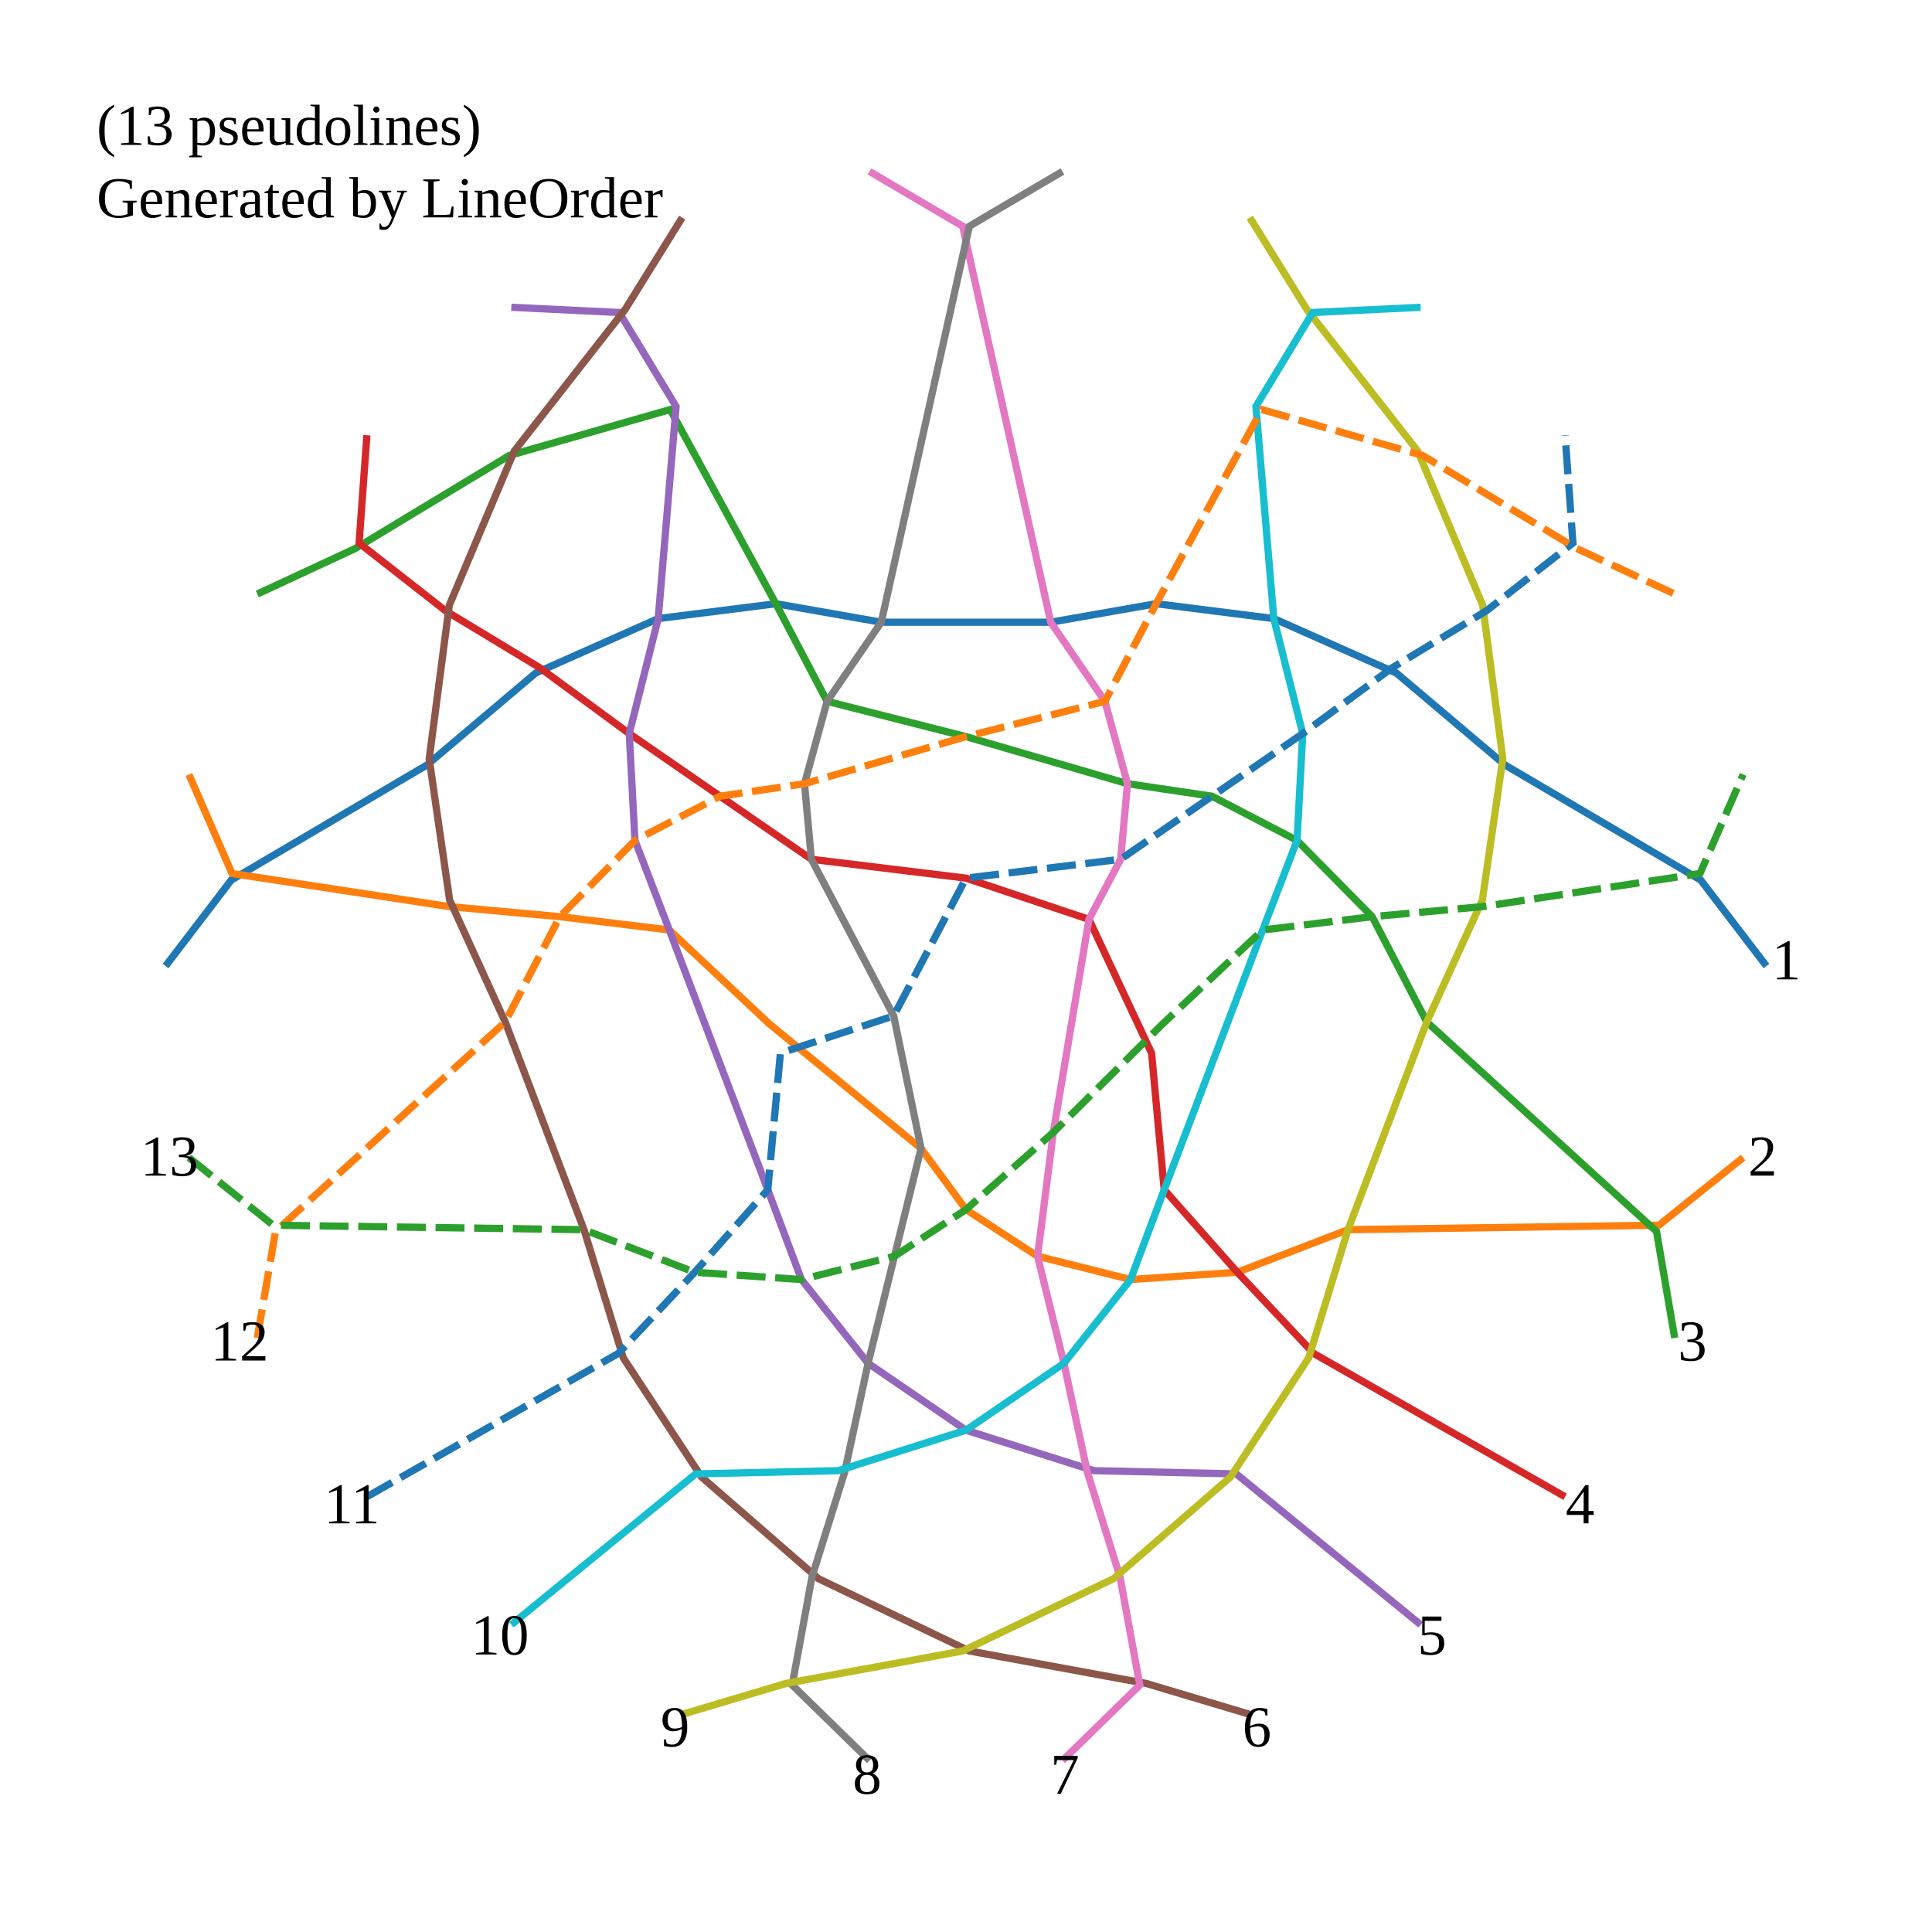
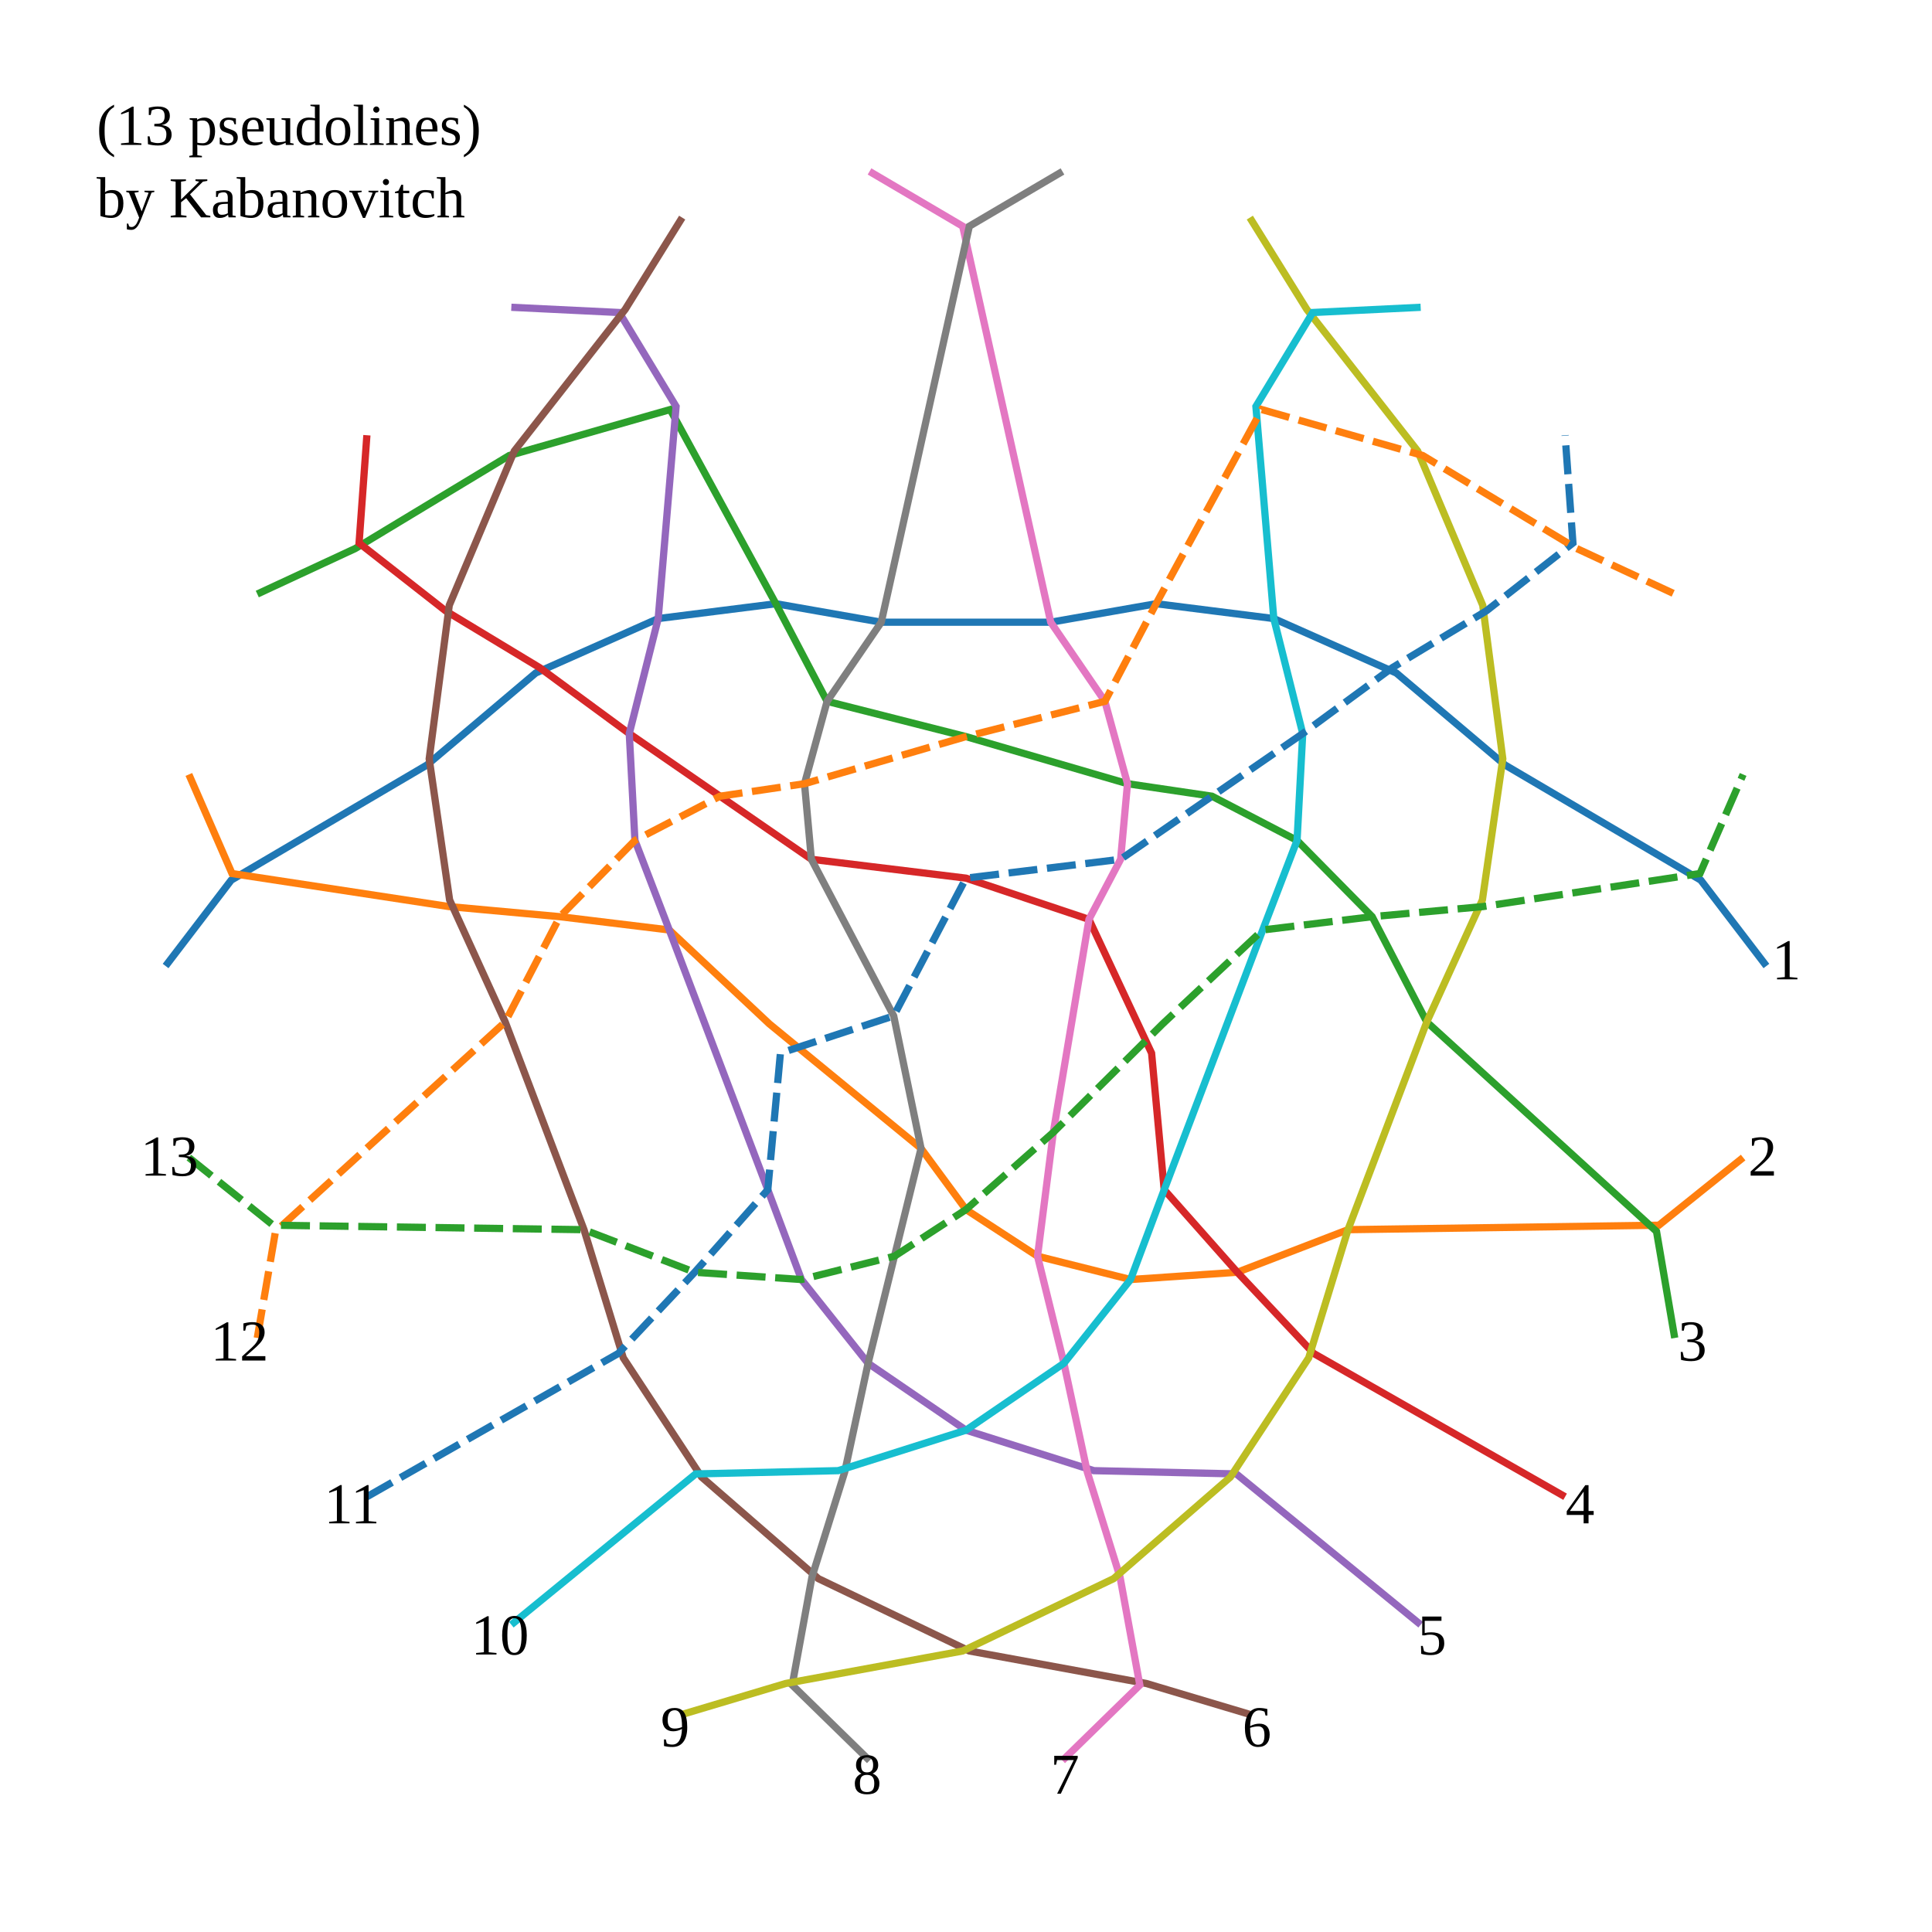
<svg xmlns="http://www.w3.org/2000/svg" width="400.0px" height="400.0px" viewBox="0px 0px 400.0px 400.0px" version="1.1" id="svg1=-body" xml:space="preserve">
  <style>
path { fill: none; stroke-width:1.5px }
    </style>
  <rect width="100%" height="100%" fill="white" />
  <text x="20" y="30">(13 pseudolines)</text>
-   <text x="20" y="45">Generated by LineOrder</text>
+   <text x="20" y="45">by Kabanovitch</text>
  <path id="line1" style="stroke:#1f77b4" d="M 365.714 200.0 L 365.714 200.0 352.127 182.222 311.628 158.402 289.092 139.341 263.727 128.067 239.367 124.992 217.544 128.822 182.456 128.822 160.633 124.992 136.273 128.067 110.908 139.341 88.372 158.402 47.873 182.222 34.286 200" />
  <path id="line2" style="stroke:#ff7f0e" d="M 360.899 239.658 L 360.899 239.658 343.452 253.668 279.089 254.592 256.174 263.407 234.068 264.911 214.81 260.085 200.0 250.423 190.691 237.768 159.274 211.973 138.568 192.541 115.906 189.789 92.923 187.692 48.039 180.855 39.101 160.342" />
  <path id="line3" style="stroke:#2ca02c" d="M 346.733 277.011 L 346.733 277.011 342.964 254.956 295.4 211.584 284.094 189.789 268.544 174.005 250.929 164.846 233.437 162.258 200.0 152.507 171.241 145.205 160.633 124.992 138.758 84.794 105.443 94.306 73.56 113.562 53.267 122.989" />
  <path id="line4" style="stroke:#d62728" d="M 324.039 309.889 L 324.039 309.889 271.987 280.218 256.174 263.407 241.036 246.32 238.423 218.044 225.459 190.345 200.0 181.811 167.988 177.903 149.071 164.846 130.284 151.879 111.69 138.207 92.234 126.451 74.342 112.428 75.961 90.111" />
  <path id="line5" style="stroke:#9467bd" d="M 294.136 336.38 L 294.136 336.38 255.97 305.16 226.462 304.483 200.0 296.101 179.727 282.25 165.932 264.911 158.964 246.32 138.568 192.541 131.456 174.005 130.284 151.879 136.273 128.067 139.977 84.154 128.213 64.703 105.864 63.62" />
  <path id="line6" style="stroke:#8c564b" d="M 258.763 354.946 L 258.763 354.946 237.323 348.545 200.689 341.816 169.445 326.844 145.25 305.8 129.044 281.131 120.911 254.592 104.6 211.584 93.089 186.325 88.86 157.114 93.016 125.318 106.474 93.393 129.433 64.063 141.237 45.054" />
  <path id="line7" style="stroke:#e377c2" d="M 219.975 364.506 L 219.975 364.506 235.985 348.875 231.892 326.514 225.125 304.813 220.273 282.25 214.81 260.085 218.077 234.442 225.459 190.345 232.012 177.903 233.437 162.258 228.759 145.205 217.544 128.822 199.311 46.839 180.025 35.494" />
  <path id="line8" style="stroke:#7f7f7f" d="M 180.025 364.506 L 180.025 364.506 164.015 348.875 168.108 326.514 174.875 304.813 179.727 282.25 185.19 260.085 190.691 237.768 185.031 210.332 167.988 177.903 166.563 162.258 171.241 145.205 182.456 128.822 200.689 46.839 219.975 35.494" />
  <path id="line9" style="stroke:#bcbd22" d="M 141.237 354.946 L 141.237 354.946 162.677 348.545 199.311 341.816 230.555 326.844 254.75 305.8 270.956 281.131 279.089 254.592 295.4 211.584 306.911 186.325 311.14 157.114 306.984 125.318 293.526 93.393 270.567 64.063 258.763 45.054" />
  <path id="line10" style="stroke:#17becf" d="M 105.864 336.38 L 105.864 336.38 144.03 305.16 173.538 304.483 200.0 296.101 220.273 282.25 234.068 264.911 241.036 246.32 261.432 192.541 268.544 174.005 269.716 151.879 263.727 128.067 260.023 84.154 271.787 64.703 294.136 63.62" />
  <path id="line11" style="stroke:#1f77b4" stroke-dasharray="6,2" d="M 75.961 309.889 L 75.961 309.889 128.013 280.218 143.826 263.407 158.964 246.32 161.577 218.044 185.031 210.332 200.0 181.811 232.012 177.903 250.929 164.846 269.716 151.879 288.31 138.207 307.766 126.451 325.658 112.428 324.039 90.111" />
  <path id="line12" style="stroke:#ff7f0e" stroke-dasharray="6,2" d="M 53.267 277.011 L 53.267 277.011 57.036 254.956 104.6 211.584 115.906 189.789 131.456 174.005 149.071 164.846 166.563 162.258 200.0 152.507 228.759 145.205 239.367 124.992 261.242 84.794 294.557 94.306 326.44 113.562 346.733 122.989" />
  <path id="line13" style="stroke:#2ca02c" stroke-dasharray="6,2" d="M 39.101 239.658 L 39.101 239.658 56.548 253.668 120.911 254.592 143.826 263.407 165.932 264.911 185.19 260.085 200.0 250.423 218.077 234.442 240.726 211.973 261.432 192.541 284.094 189.789 307.077 187.692 351.961 180.855 360.899 160.342" />
  <text text-anchor="middle" dominant-baseline="middle" x="369.857" y="200.0">1</text>
  <text text-anchor="middle" dominant-baseline="middle" x="364.921" y="240.649">2</text>
  <text text-anchor="middle" dominant-baseline="middle" x="350.401" y="278.937">3</text>
  <text text-anchor="middle" dominant-baseline="middle" x="327.14" y="312.636">4</text>
  <text text-anchor="middle" dominant-baseline="middle" x="296.49" y="339.79">5</text>
  <text text-anchor="middle" dominant-baseline="middle" x="260.232" y="358.819">6</text>
  <text text-anchor="middle" dominant-baseline="middle" x="220.474" y="368.619">7</text>
  <text text-anchor="middle" dominant-baseline="middle" x="179.526" y="368.619">8</text>
  <text text-anchor="middle" dominant-baseline="middle" x="139.768" y="358.819">9</text>
  <text text-anchor="middle" dominant-baseline="middle" x="103.51" y="339.79">10</text>
  <text text-anchor="middle" dominant-baseline="middle" x="72.86" y="312.636">11</text>
  <text text-anchor="middle" dominant-baseline="middle" x="49.599" y="278.937">12</text>
  <text text-anchor="middle" dominant-baseline="middle" x="35.079" y="240.649">13</text>
</svg>
